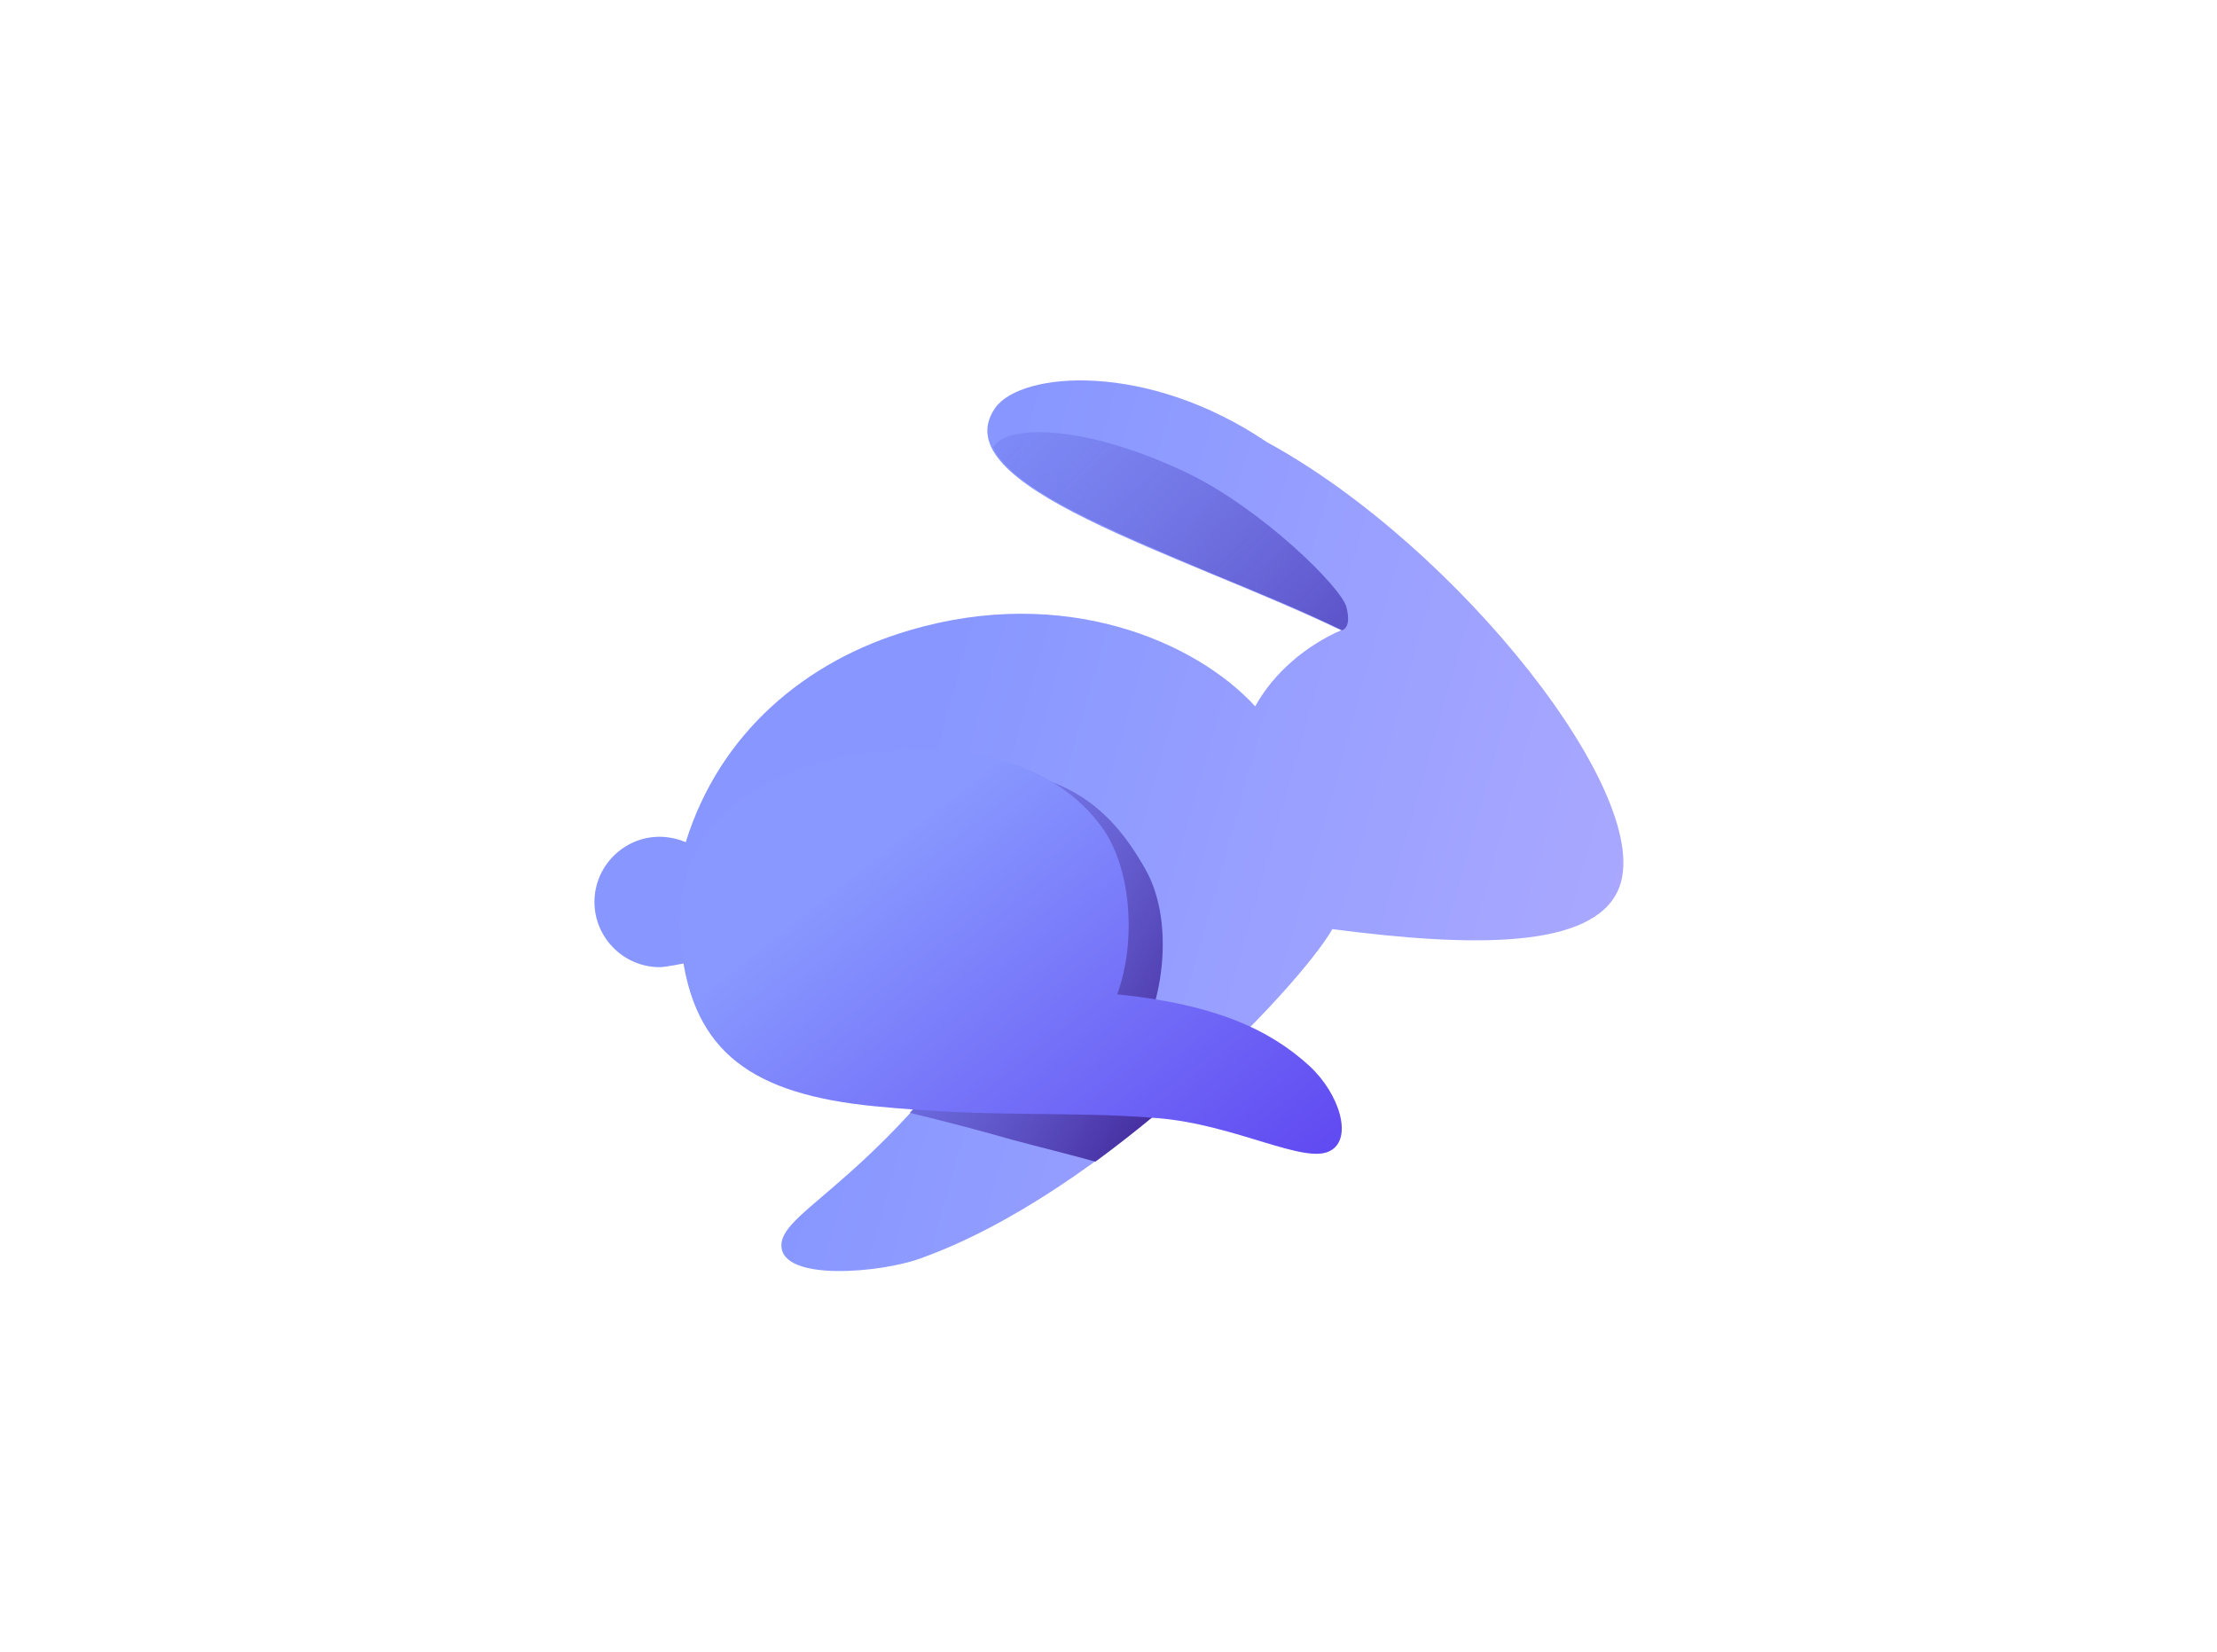
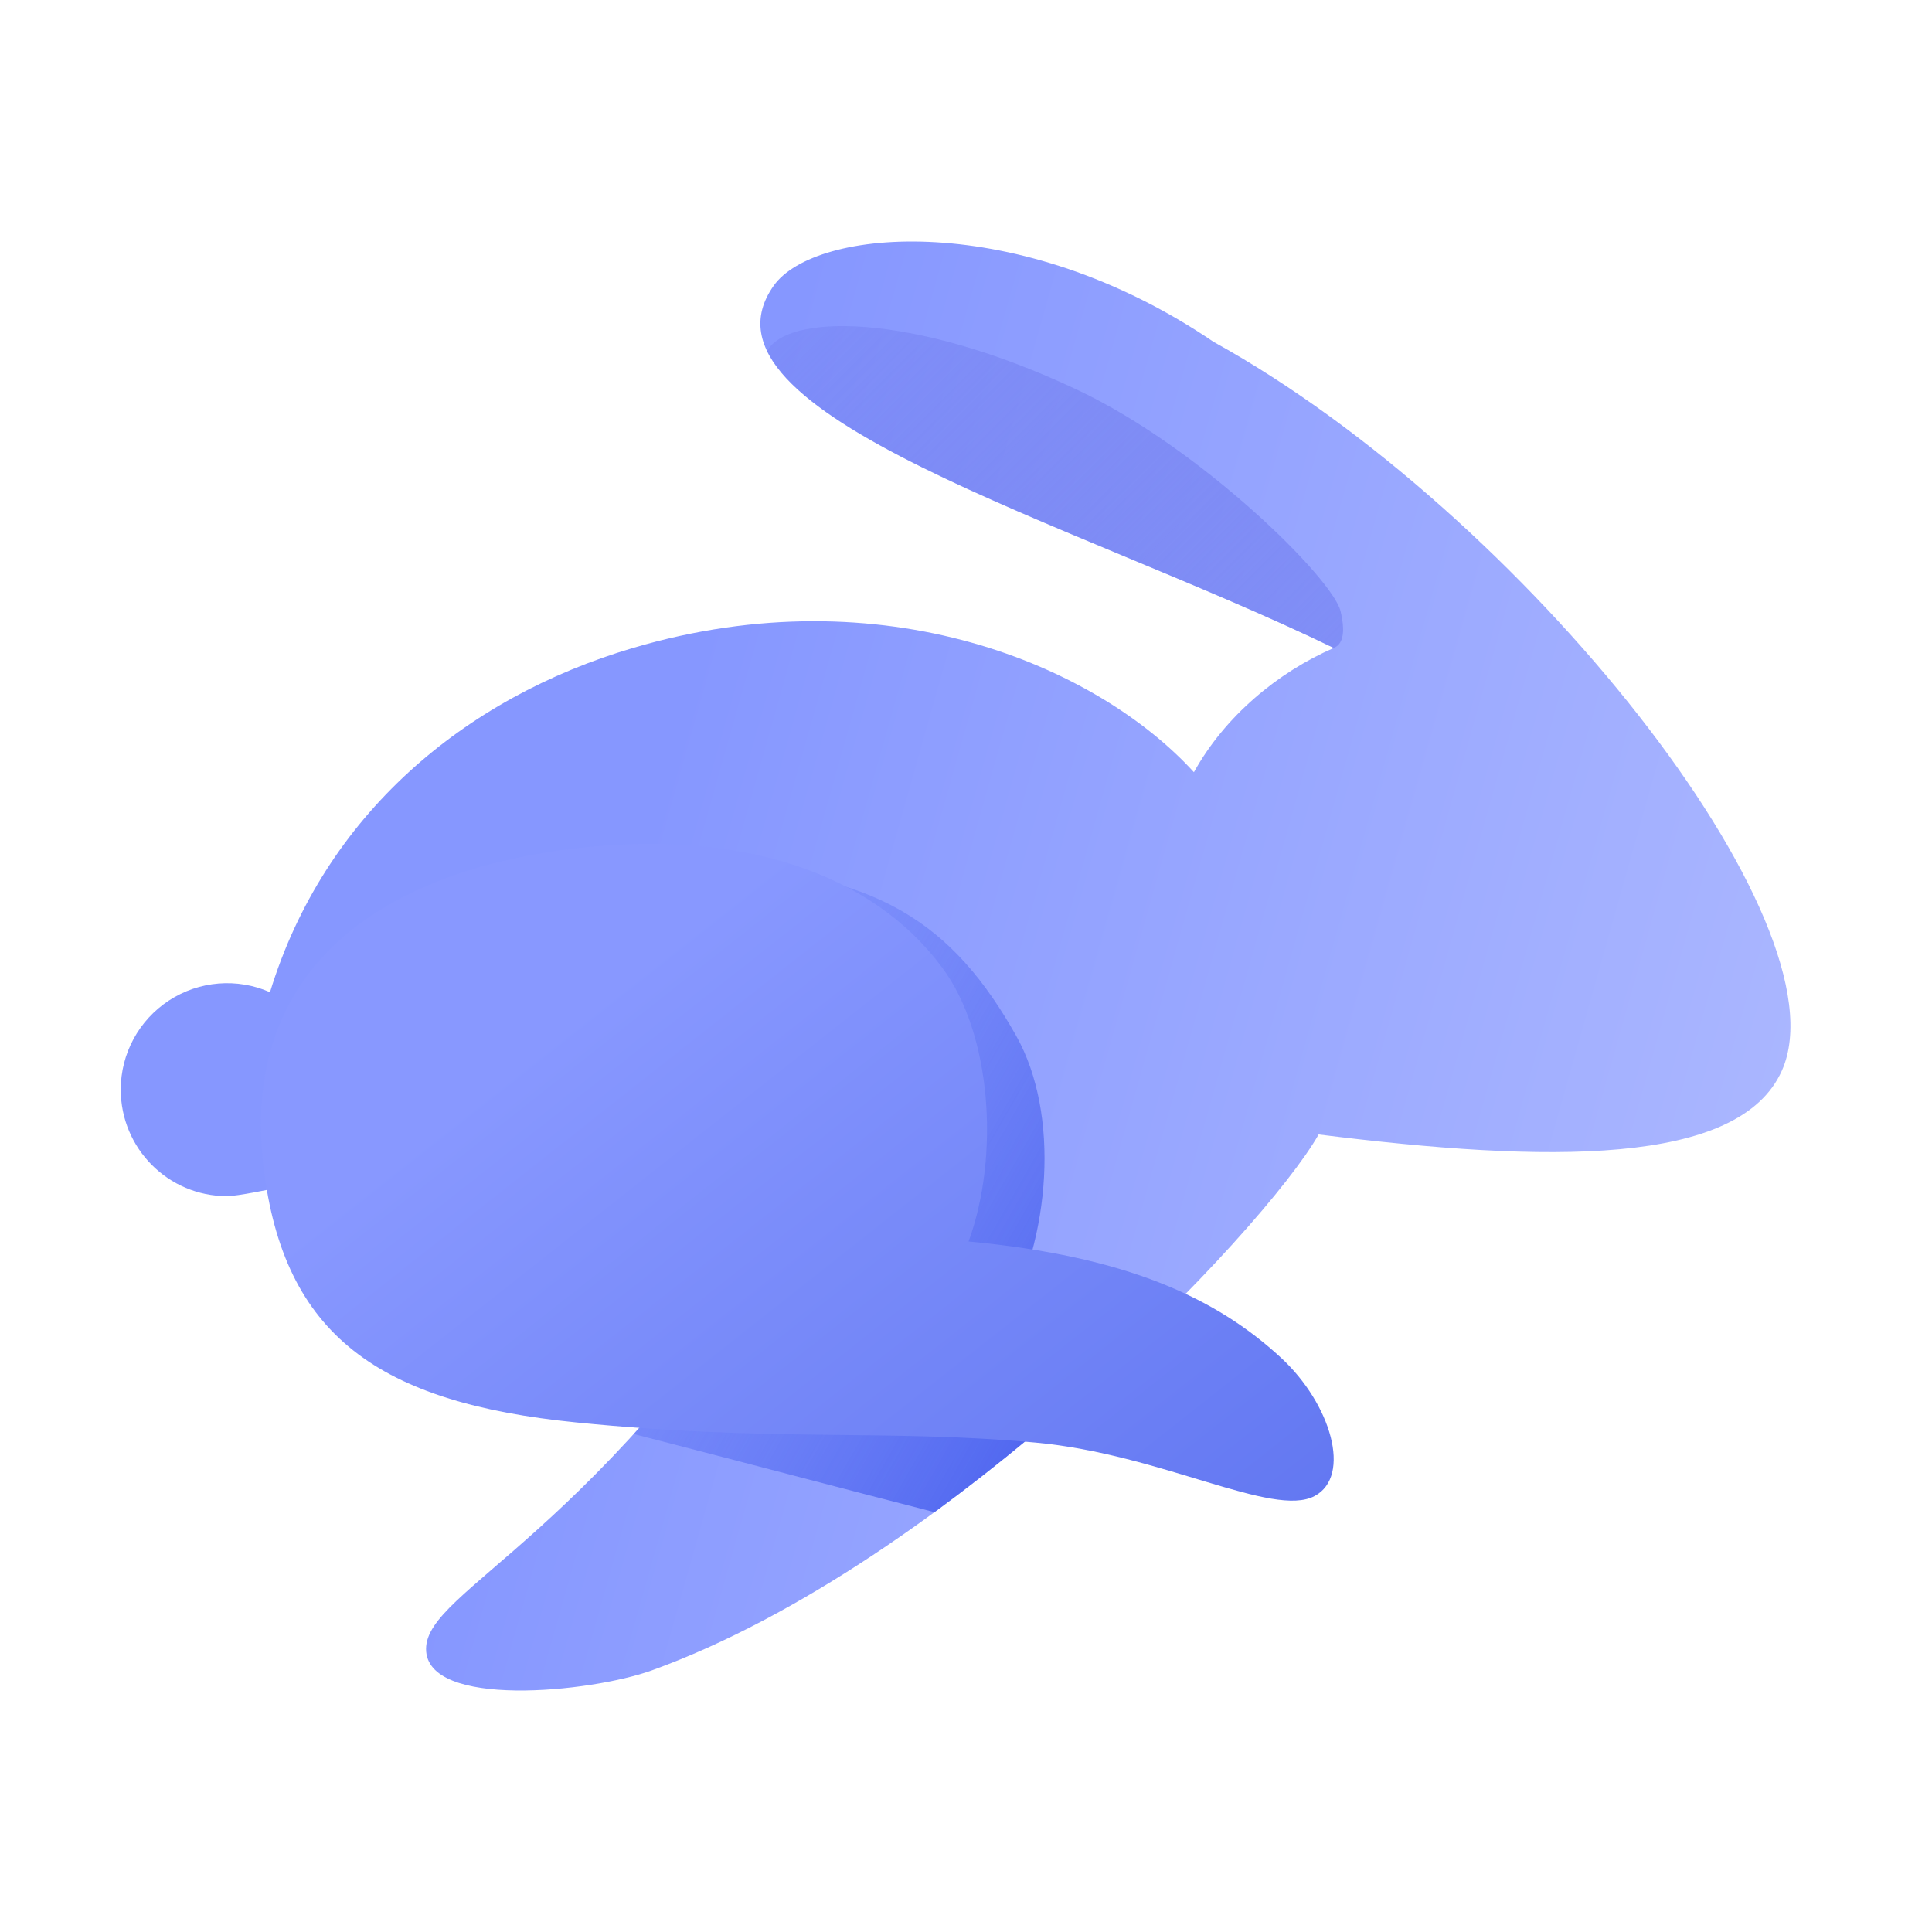
- <svg xmlns="http://www.w3.org/2000/svg" version="1.0" id="katman_1" x="0px" y="0px" viewBox="0 0 204 152" style="enable-background:new 0 0 204 152;" xml:space="preserve">
-   <style type="text/css">
- 	.st0{fill:url(#SVGID_1_);}
- 	.st1{fill-rule:evenodd;clip-rule:evenodd;fill:url(#SVGID_00000161597173617360504640000012432366591255278478_);}
- 	.st2{fill-rule:evenodd;clip-rule:evenodd;fill:url(#SVGID_00000021803777515098205300000017382971856690286485_);}
- 	.st3{fill:url(#SVGID_00000031192219548086493050000012287181694732331425_);}
- </style>
-   <linearGradient id="SVGID_1_" gradientUnits="userSpaceOnUse" x1="82.683" y1="79.844" x2="148.229" y2="61.256" gradientTransform="matrix(1 0 0 -1 0 154)">
-     <stop offset="0" style="stop-color:#8797FF" />
-     <stop offset="1" style="stop-color:#AAA8FF" />
-   </linearGradient>
-   <path class="st0" d="M148.9,81.9c3.7-8.3-14.7-31.6-32.3-41.2c-11.1-7.5-22.6-6.5-25-3.2c-5.1,7.2,17,13.4,31.8,20.5  c-3.2,1.4-6.2,3.9-7.9,7c-5.5-6-17.6-11.2-31.8-7c-9.6,2.8-17.5,9.5-20.6,19.5c-0.7-0.3-1.6-0.5-2.4-0.5c-3.3,0-6,2.7-6,6  c0,3.3,2.7,6,6,6c0.6,0,2.5-0.4,2.5-0.4L94,88.8c-12.3,19.6-22.1,22.4-22.1,25.8c0,3.4,9.3,2.5,12.8,1.2c16.8-6,34.8-24.9,37.9-30.3  C135.6,87.2,146.5,87.3,148.9,81.9z" />
-   <linearGradient id="SVGID_00000044169200580553624300000013345904656810082952_" gradientUnits="userSpaceOnUse" x1="134.758" y1="78.376" x2="87.463" y2="125.787" gradientTransform="matrix(1 0 0 -1 0 154)">
-     <stop offset="0" style="stop-color:#3B22A0" />
-     <stop offset="1" style="stop-color:#5156D8;stop-opacity:0" />
-   </linearGradient>
-   <path style="fill-rule:evenodd;clip-rule:evenodd;fill:url(#SVGID_00000044169200580553624300000013345904656810082952_);" d="  M123.5,58C123.5,58,123.5,58,123.5,58c0.7-0.3,0.6-1.3,0.4-2.1c-0.4-1.8-7.9-9.2-14.9-12.5c-9.6-4.5-16.6-4.3-17.6-2.2  c1.9,4,11,7.7,20.4,11.7C115.7,54.5,119.8,56.2,123.5,58C123.5,58,123.5,58,123.5,58z" />
-   <linearGradient id="SVGID_00000011711276424470013000000013596413199536411566_" gradientUnits="userSpaceOnUse" x1="112.605" y1="54.087" x2="67.173" y2="80.207" gradientTransform="matrix(1 0 0 -1 0 154)">
-     <stop offset="0" style="stop-color:#3B1E8F" />
-     <stop offset="1" style="stop-color:#6A6FFB;stop-opacity:0" />
-   </linearGradient>
-   <path style="fill-rule:evenodd;clip-rule:evenodd;fill:url(#SVGID_00000011711276424470013000000013596413199536411566_);" d="  M111.3,98.2c-1.9-0.7-4.1-1.4-6.6-2c2.6-4.7,3.2-11.8,0.7-16.2c-3.5-6.2-7.9-9.5-18.2-9.5c-5.6,0-20.8,1.9-21.1,14.6  c0,1.3,0,2.5,0.1,3.7L94,88.8c-3.7,5.9-7.2,10.3-10.3,13.6c3.7,0.9,6.7,1.7,9.5,2.5c2.6,0.7,5.1,1.3,7.6,2  C104.6,104.1,108.2,101.1,111.3,98.2z" />
-   <linearGradient id="SVGID_00000132774675072191537280000013935395272828303517_" gradientUnits="userSpaceOnUse" x1="79.516" y1="74.453" x2="110.225" y2="35.435" gradientTransform="matrix(1 0 0 -1 0 154)">
-     <stop offset="0" style="stop-color:#8898FF" />
-     <stop offset="0.984" style="stop-color:#5F47F1" />
-   </linearGradient>
-   <path style="fill:url(#SVGID_00000132774675072191537280000013935395272828303517_);" d="M62.7,87.3c1.1,9.6,6.6,13.4,17.8,14.5  c11.2,1.1,17.6,0.4,26.1,1.1c7.1,0.6,13.5,4.3,15.8,3c2.1-1.1,0.9-5.2-1.9-7.8c-3.7-3.4-8.8-5.7-17.7-6.6c1.8-4.9,1.3-11.8-1.5-15.5  c-4-5.4-11.4-7.8-20.8-6.8C70.7,70.4,61.3,75.3,62.7,87.3z" />
+ <svg xmlns="http://www.w3.org/2000/svg" width="32" height="32" fill="none" viewBox="0 0 32 32">
+   <path fill="url(#a)" d="M29.514 17.732C30.6 15.298 25.23 8.496 20.1 5.662c-3.233-2.196-6.603-1.894-7.285-.93-1.498 2.115 4.959 3.908 9.277 6-.928.404-1.803 1.13-2.317 2.058-1.61-1.763-5.144-3.282-9.29-2.058-2.793.824-5.115 2.767-6.013 5.702A1.762 1.762 0 0 0 2 18.047c0 .975.787 1.765 1.759 1.765.18 0 .743-.12.743-.12l8.995.065c-3.597 5.726-6.44 6.563-6.44 7.555s2.72.723 3.741.354c4.89-1.77 10.142-7.288 11.043-8.876 3.784.474 6.965.53 7.673-1.058Z" />
+   <path fill="url(#b)" fill-rule="evenodd" d="M22.091 10.732c.2-.08.168-.376.113-.609-.126-.535-2.305-2.694-4.352-3.662-2.789-1.318-4.843-1.25-5.146-.642.568 1.168 3.202 2.265 5.952 3.41 1.174.49 2.369.987 3.433 1.503Z" clip-rule="evenodd" />
+   <path fill="url(#c)" fill-rule="evenodd" d="M18.552 22.49a16.498 16.498 0 0 0-1.925-.595c.772-1.386.934-3.439.205-4.737-1.024-1.821-2.309-2.79-5.295-2.79-1.642 0-6.064.554-6.142 4.258-.009.389 0 .745.028 1.072l8.074.059c-1.089 1.733-2.108 3.018-3 3.995 1.07.275 1.955.507 2.767.719.77.201 1.476.386 2.214.575a33.648 33.648 0 0 0 3.074-2.556Z" clip-rule="evenodd" />
+   <path fill="url(#d)" d="M4.364 19.318c.33 2.813 1.924 3.916 5.18 4.242 3.256.326 5.124.107 7.61.334 2.078.19 3.932 1.252 4.62.885.62-.33.273-1.524-.556-2.29-1.073-.992-2.56-1.681-5.175-1.926.521-1.432.375-3.44-.434-4.532-1.17-1.58-3.33-2.293-6.065-1.981-2.857.326-5.594 1.737-5.18 5.268Z" />
+   <defs>
+     <linearGradient id="a" x1="10.16" x2="29.29" y1="15.576" y2="20.983" gradientUnits="userSpaceOnUse">
+       <stop stop-color="#8697FF" />
+       <stop offset="1" stop-color="#ABB7FF" />
+     </linearGradient>
+     <linearGradient id="b" x1="26.06" x2="12.217" y1="15.211" y2="1.382" gradientUnits="userSpaceOnUse">
+       <stop stop-color="#8697FF" />
+       <stop offset="1" stop-color="#5156D8" stop-opacity="0" />
+     </linearGradient>
+     <linearGradient id="c" x1="18.936" x2="5.661" y1="22.973" y2="15.367" gradientUnits="userSpaceOnUse">
+       <stop stop-color="#465EED" />
+       <stop offset="1" stop-color="#8697FF" stop-opacity="0" />
+     </linearGradient>
+     <linearGradient id="d" x1="11.301" x2="20.296" y1="15.433" y2="26.824" gradientUnits="userSpaceOnUse">
+       <stop stop-color="#8898FF" />
+       <stop offset=".984" stop-color="#6277F1" />
+     </linearGradient>
+   </defs>
</svg>
